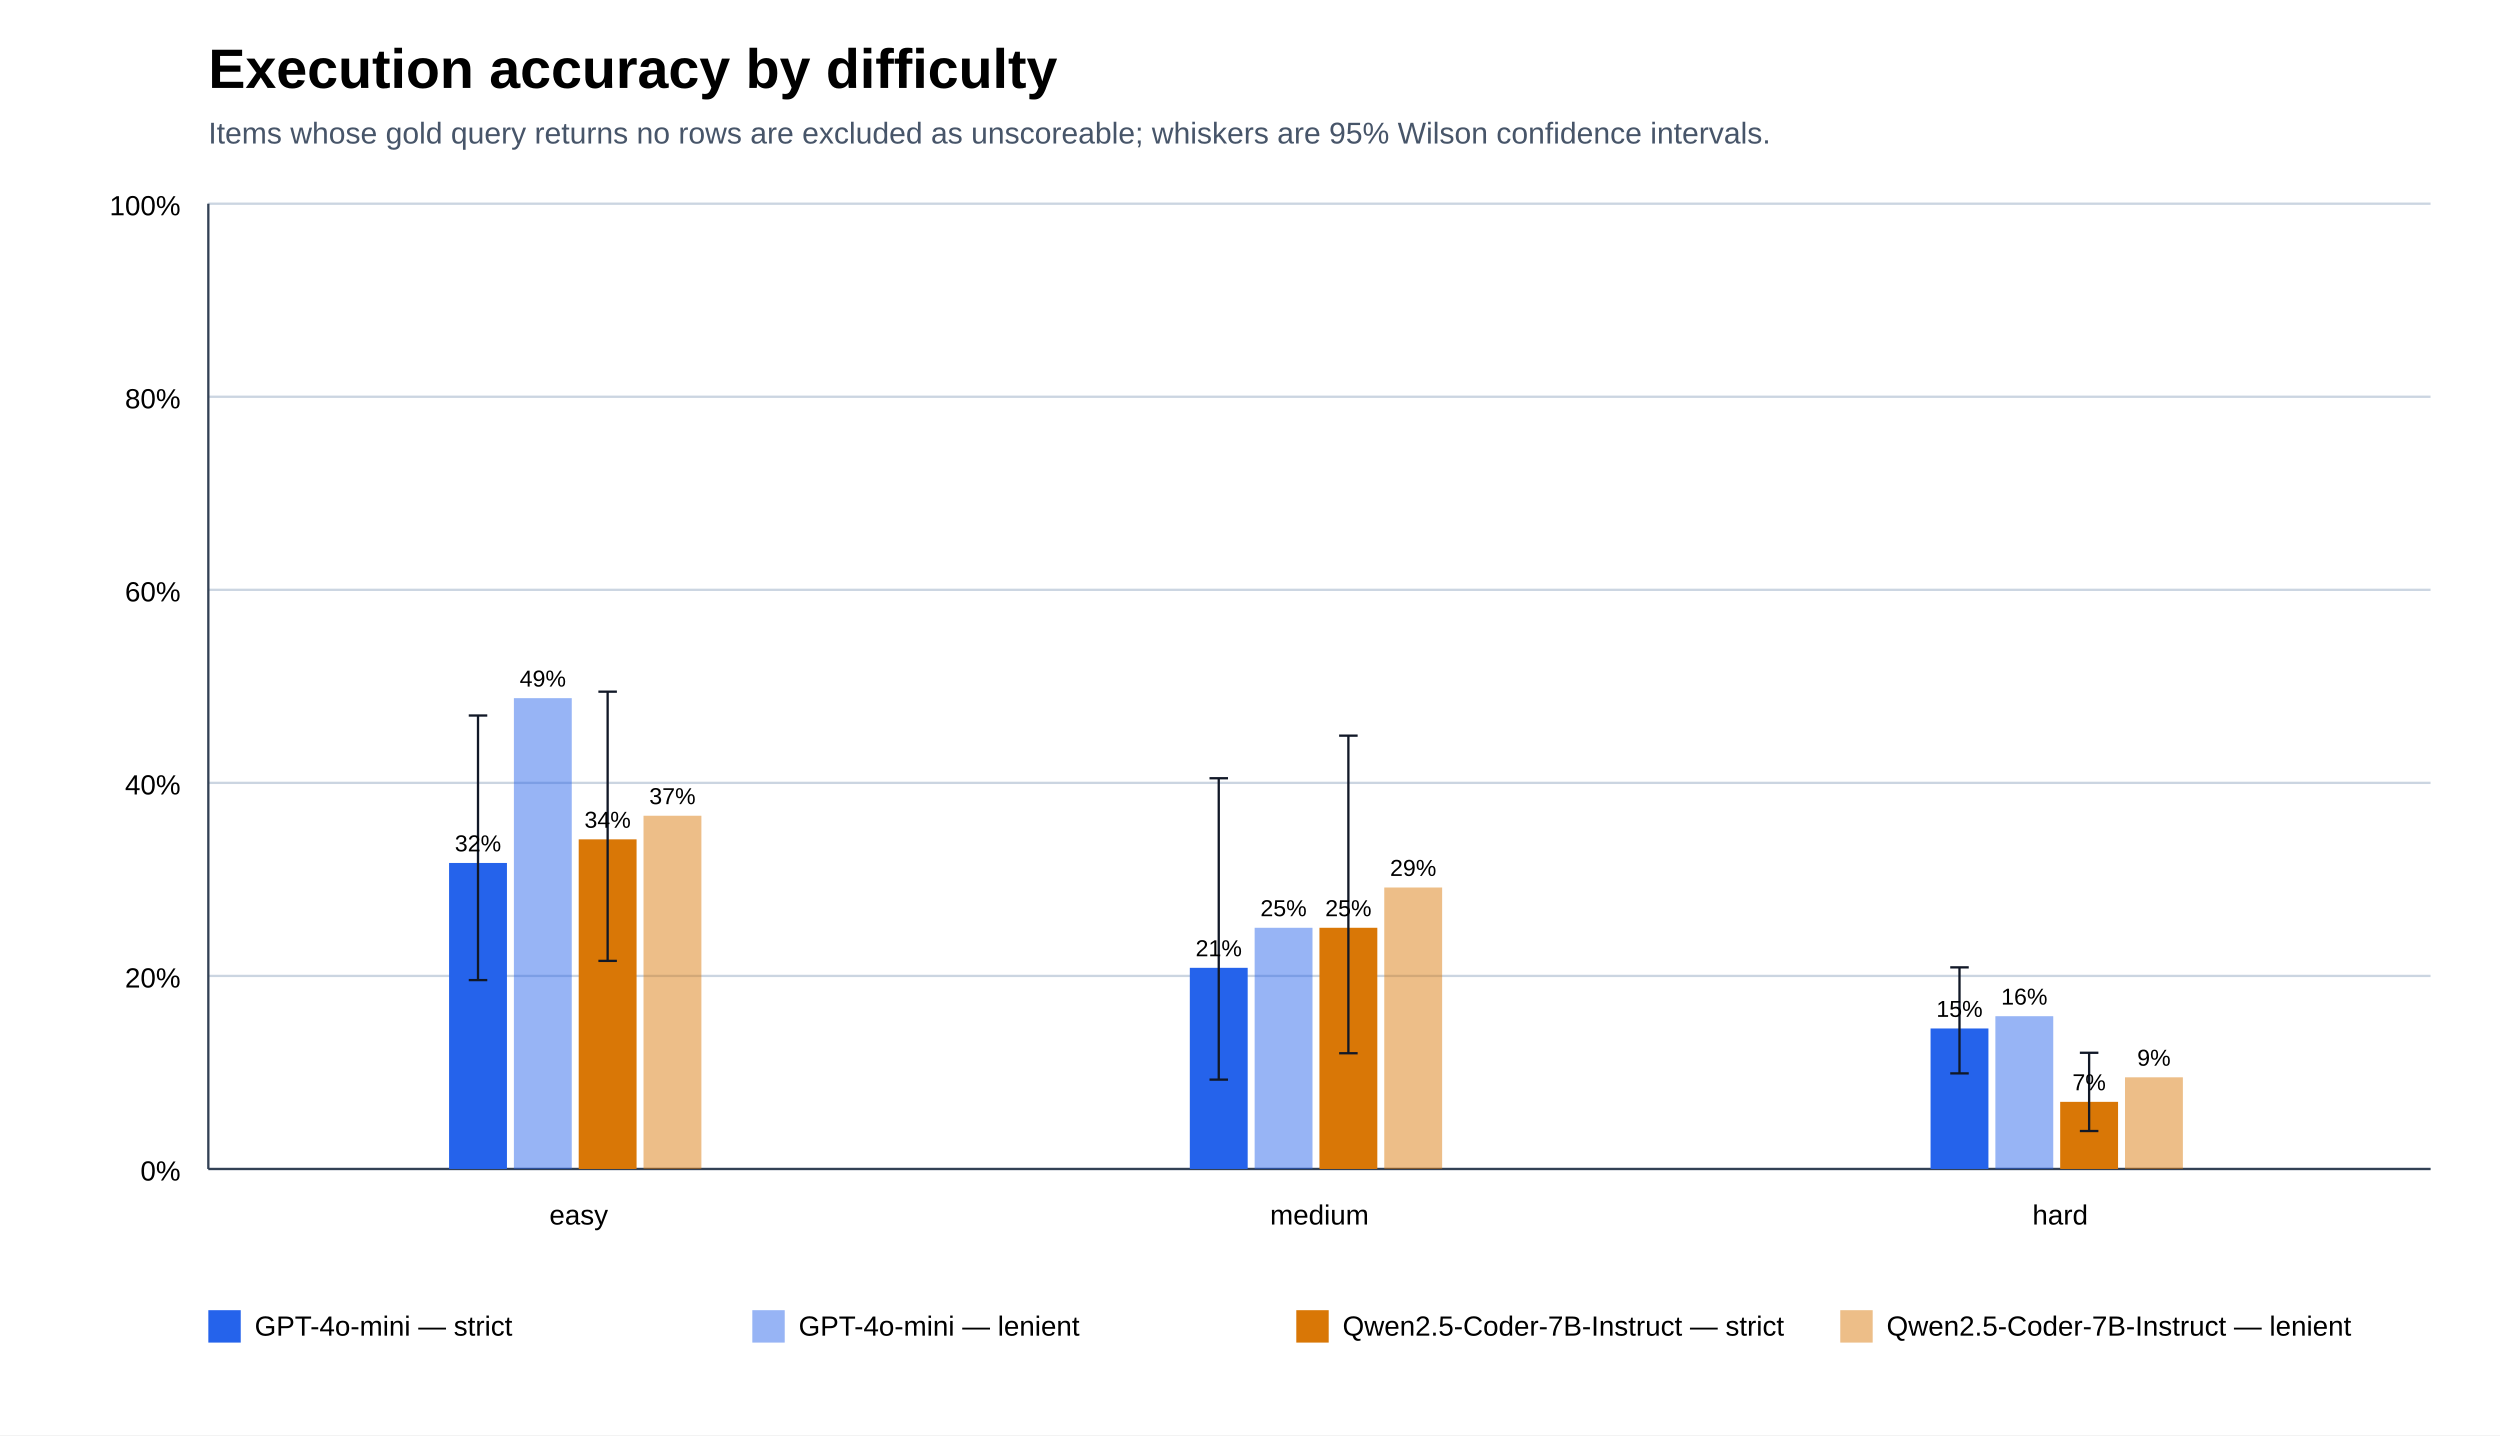
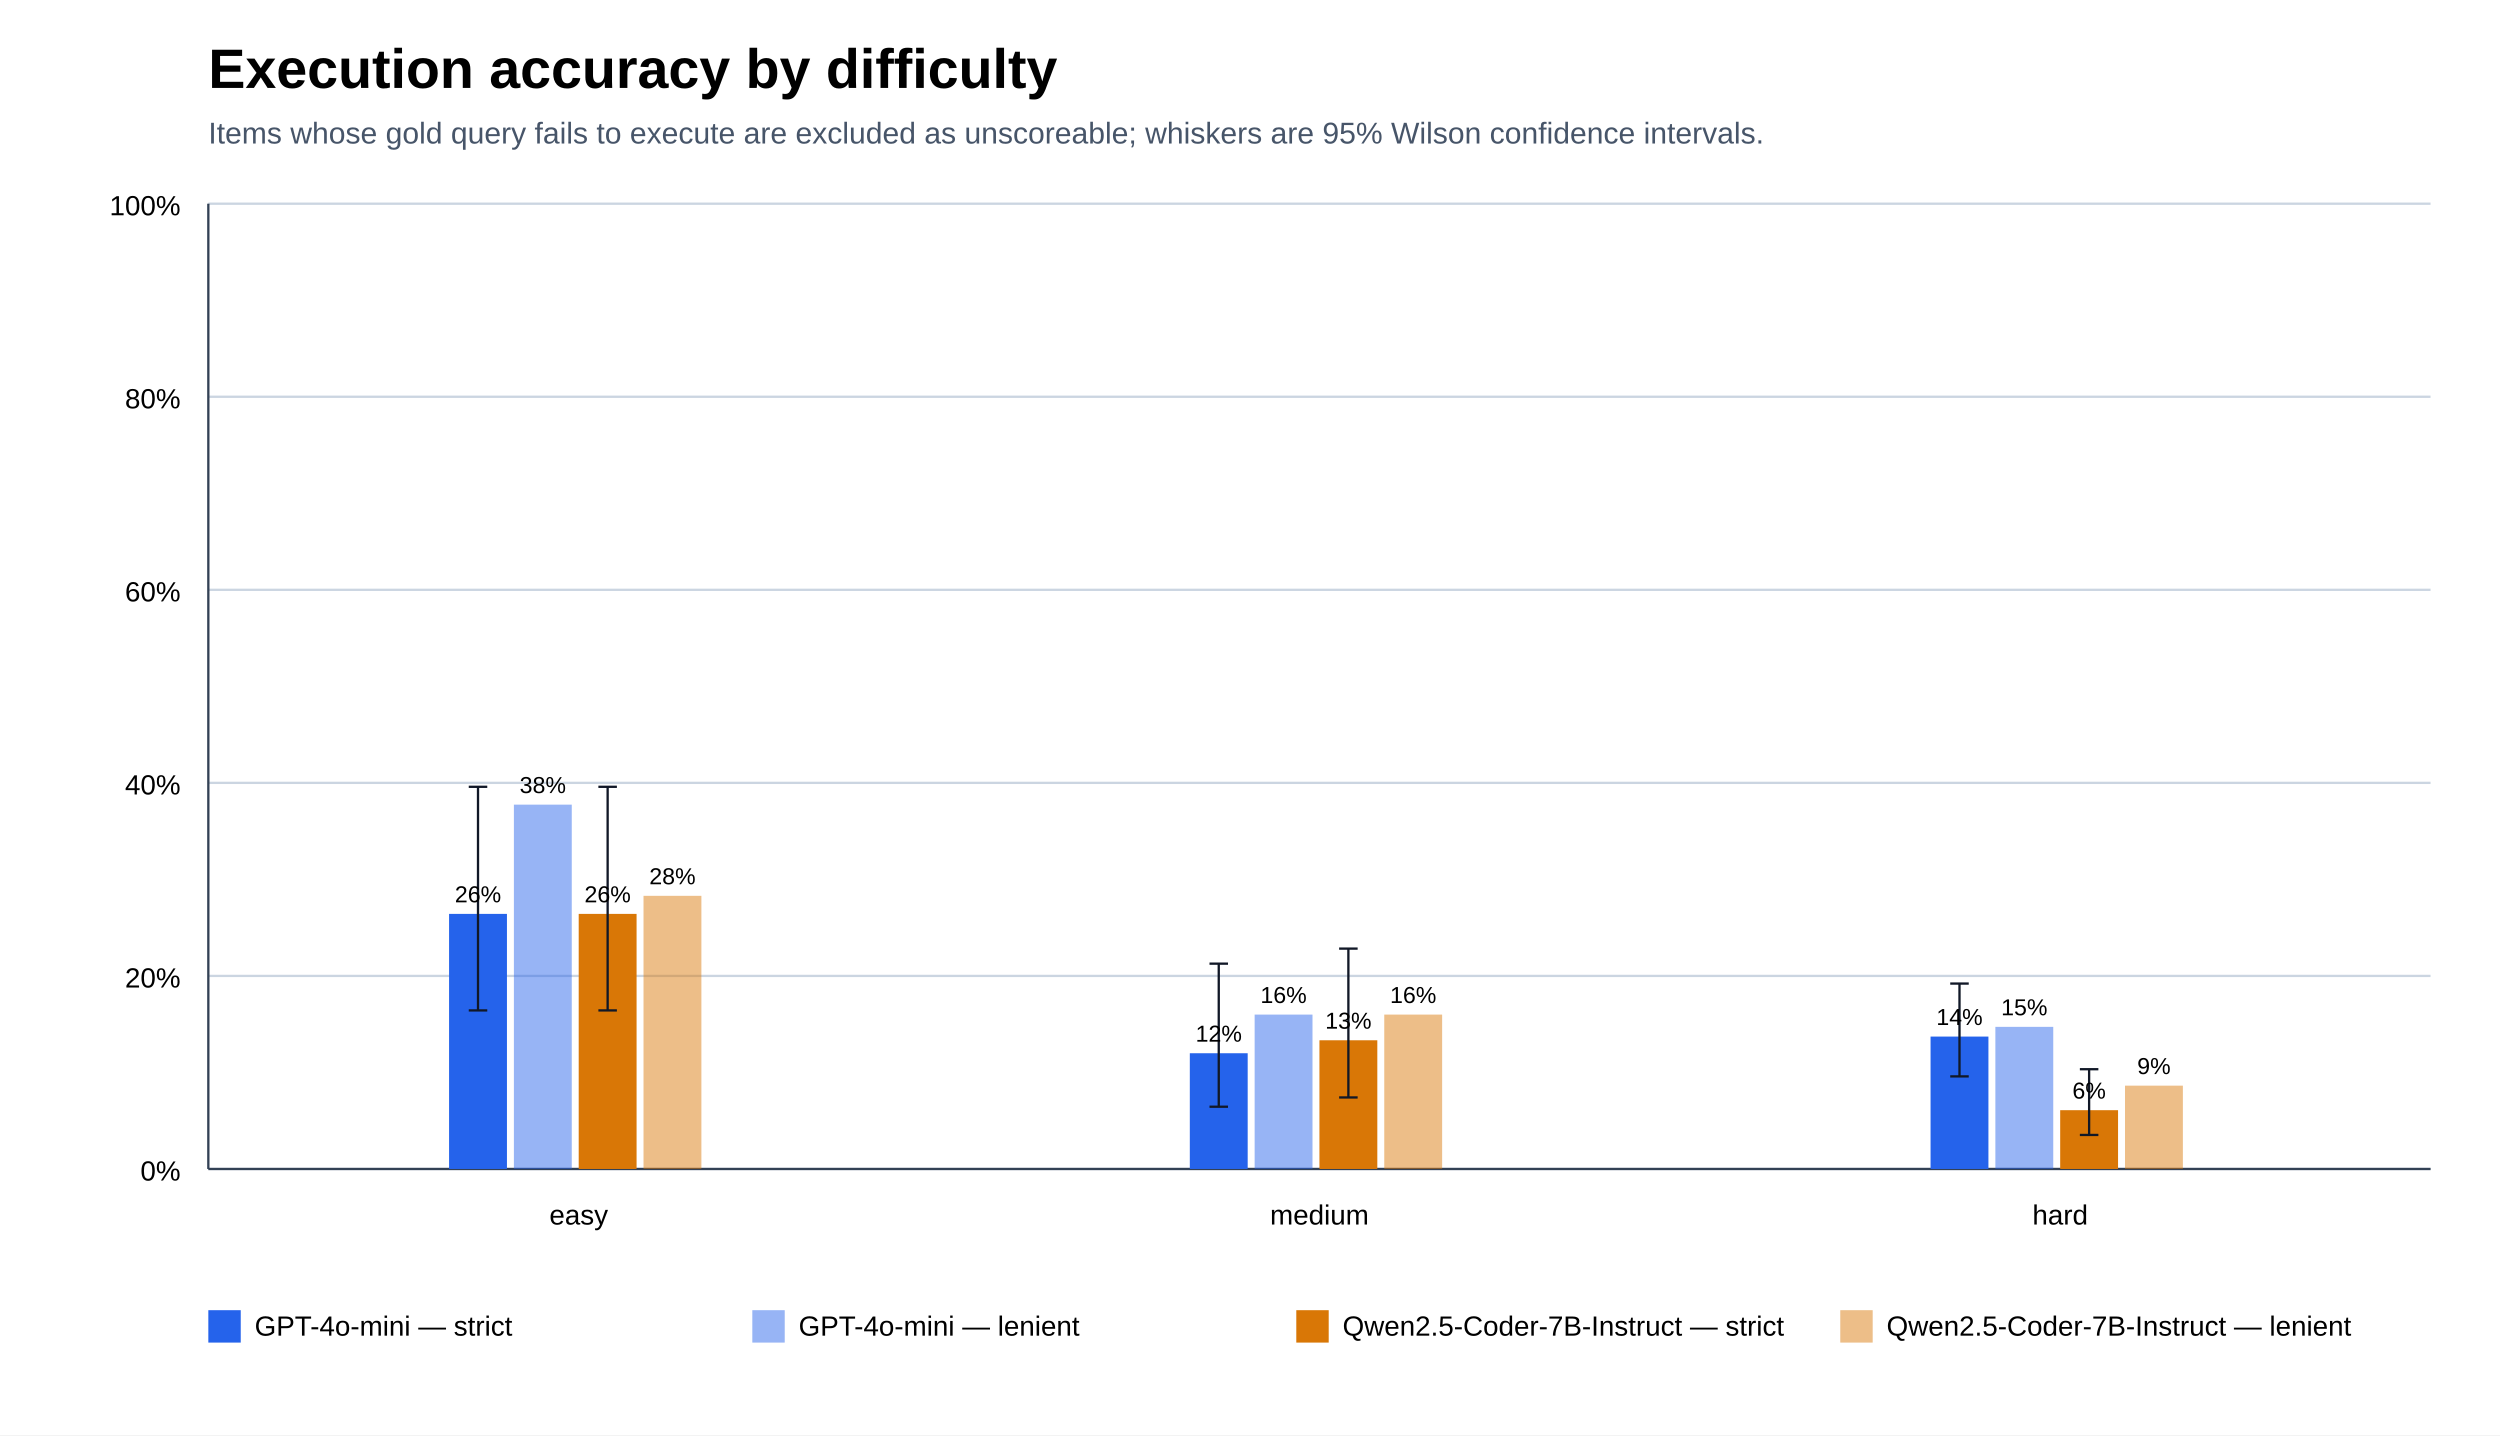
<svg xmlns="http://www.w3.org/2000/svg" width="1080" height="620" viewBox="0 0 1080 620" role="img" aria-labelledby="title desc">
  <rect width="100%" height="100%" fill="white" />
  <text x="90" y="38" font-family="Arial, sans-serif" font-size="24" font-weight="700">Execution accuracy by difficulty</text>
-   <text x="90" y="62" font-family="Arial, sans-serif" font-size="13" fill="#475569">Items whose gold query returns no rows are excluded as unscoreable; whiskers are 95% Wilson confidence intervals.</text>
+   <text x="90" y="62" font-family="Arial, sans-serif" font-size="13" fill="#475569">Items whose gold query fails to execute are excluded as unscoreable; whiskers are 95% Wilson confidence intervals.</text>
  <line x1="90" y1="505.0" x2="1050" y2="505.0" stroke="#cbd5e1" stroke-width="1" />
  <text x="78" y="510.0" text-anchor="end" font-family="Arial, sans-serif" font-size="12">0%</text>
  <line x1="90" y1="421.6" x2="1050" y2="421.6" stroke="#cbd5e1" stroke-width="1" />
  <text x="78" y="426.6" text-anchor="end" font-family="Arial, sans-serif" font-size="12">20%</text>
  <line x1="90" y1="338.2" x2="1050" y2="338.2" stroke="#cbd5e1" stroke-width="1" />
  <text x="78" y="343.2" text-anchor="end" font-family="Arial, sans-serif" font-size="12">40%</text>
  <line x1="90" y1="254.8" x2="1050" y2="254.8" stroke="#cbd5e1" stroke-width="1" />
  <text x="78" y="259.8" text-anchor="end" font-family="Arial, sans-serif" font-size="12">60%</text>
  <line x1="90" y1="171.4" x2="1050" y2="171.4" stroke="#cbd5e1" stroke-width="1" />
  <text x="78" y="176.4" text-anchor="end" font-family="Arial, sans-serif" font-size="12">80%</text>
  <line x1="90" y1="88.0" x2="1050" y2="88.0" stroke="#cbd5e1" stroke-width="1" />
  <text x="78" y="93.0" text-anchor="end" font-family="Arial, sans-serif" font-size="12">100%</text>
  <line x1="90" y1="88" x2="90" y2="505" stroke="#334155" />
  <line x1="90" y1="505" x2="1050" y2="505" stroke="#334155" />
-   <rect x="194.0" y="372.8" width="25.0" height="132.2" fill="#2563eb" opacity="1" />
-   <line x1="206.5" y1="423.4" x2="206.5" y2="309.1" stroke="#111827" />
-   <line x1="202.5" y1="423.4" x2="210.5" y2="423.4" stroke="#111827" />
-   <line x1="202.5" y1="309.1" x2="210.5" y2="309.1" stroke="#111827" />
-   <text x="206.5" y="367.8" text-anchor="middle" font-family="Arial, sans-serif" font-size="10">32%</text>
-   <rect x="222.0" y="301.6" width="25.0" height="203.4" fill="#2563eb" opacity="0.48" />
-   <text x="234.5" y="296.6" text-anchor="middle" font-family="Arial, sans-serif" font-size="10">49%</text>
-   <rect x="250.0" y="362.6" width="25.0" height="142.4" fill="#d97706" opacity="1" />
-   <line x1="262.5" y1="415.1" x2="262.5" y2="298.8" stroke="#111827" />
-   <line x1="258.5" y1="415.1" x2="266.5" y2="415.1" stroke="#111827" />
-   <line x1="258.5" y1="298.8" x2="266.5" y2="298.8" stroke="#111827" />
-   <text x="262.5" y="357.6" text-anchor="middle" font-family="Arial, sans-serif" font-size="10">34%</text>
-   <rect x="278.0" y="352.4" width="25.0" height="152.6" fill="#d97706" opacity="0.48" />
-   <text x="290.5" y="347.4" text-anchor="middle" font-family="Arial, sans-serif" font-size="10">37%</text>
+   <rect x="194.0" y="394.8" width="25.0" height="110.2" fill="#2563eb" opacity="1" />
+   <line x1="206.5" y1="436.5" x2="206.5" y2="339.9" stroke="#111827" />
+   <line x1="202.5" y1="436.5" x2="210.5" y2="436.5" stroke="#111827" />
+   <line x1="202.5" y1="339.9" x2="210.5" y2="339.9" stroke="#111827" />
+   <text x="206.5" y="389.8" text-anchor="middle" font-family="Arial, sans-serif" font-size="10">26%</text>
+   <rect x="222.0" y="347.6" width="25.0" height="157.4" fill="#2563eb" opacity="0.48" />
+   <text x="234.5" y="342.6" text-anchor="middle" font-family="Arial, sans-serif" font-size="10">38%</text>
+   <rect x="250.0" y="394.8" width="25.0" height="110.2" fill="#d97706" opacity="1" />
+   <line x1="262.5" y1="436.5" x2="262.5" y2="339.9" stroke="#111827" />
+   <line x1="258.5" y1="436.5" x2="266.5" y2="436.5" stroke="#111827" />
+   <line x1="258.5" y1="339.9" x2="266.5" y2="339.9" stroke="#111827" />
+   <text x="262.5" y="389.8" text-anchor="middle" font-family="Arial, sans-serif" font-size="10">26%</text>
+   <rect x="278.0" y="387.0" width="25.0" height="118.0" fill="#d97706" opacity="0.48" />
+   <text x="290.5" y="382.0" text-anchor="middle" font-family="Arial, sans-serif" font-size="10">28%</text>
  <text x="250.0" y="529" text-anchor="middle" font-family="Arial, sans-serif" font-size="12">easy</text>
-   <rect x="514.0" y="418.1" width="25.0" height="86.9" fill="#2563eb" opacity="1" />
-   <line x1="526.5" y1="466.4" x2="526.5" y2="336.2" stroke="#111827" />
-   <line x1="522.5" y1="466.4" x2="530.5" y2="466.4" stroke="#111827" />
-   <line x1="522.5" y1="336.2" x2="530.5" y2="336.2" stroke="#111827" />
-   <text x="526.5" y="413.1" text-anchor="middle" font-family="Arial, sans-serif" font-size="10">21%</text>
-   <rect x="542.0" y="400.8" width="25.0" height="104.2" fill="#2563eb" opacity="0.48" />
-   <text x="554.5" y="395.8" text-anchor="middle" font-family="Arial, sans-serif" font-size="10">25%</text>
-   <rect x="570.0" y="400.8" width="25.0" height="104.2" fill="#d97706" opacity="1" />
-   <line x1="582.5" y1="455.0" x2="582.5" y2="317.8" stroke="#111827" />
-   <line x1="578.5" y1="455.0" x2="586.5" y2="455.0" stroke="#111827" />
-   <line x1="578.5" y1="317.8" x2="586.5" y2="317.8" stroke="#111827" />
-   <text x="582.5" y="395.8" text-anchor="middle" font-family="Arial, sans-serif" font-size="10">25%</text>
-   <rect x="598.0" y="383.4" width="25.0" height="121.6" fill="#d97706" opacity="0.48" />
-   <text x="610.5" y="378.4" text-anchor="middle" font-family="Arial, sans-serif" font-size="10">29%</text>
+   <rect x="514.0" y="455.0" width="25.0" height="50.0" fill="#2563eb" opacity="1" />
+   <line x1="526.5" y1="478.1" x2="526.5" y2="416.3" stroke="#111827" />
+   <line x1="522.5" y1="478.1" x2="530.5" y2="478.1" stroke="#111827" />
+   <line x1="522.5" y1="416.3" x2="530.5" y2="416.3" stroke="#111827" />
+   <text x="526.5" y="450.0" text-anchor="middle" font-family="Arial, sans-serif" font-size="10">12%</text>
+   <rect x="542.0" y="438.3" width="25.0" height="66.7" fill="#2563eb" opacity="0.48" />
+   <text x="554.5" y="433.3" text-anchor="middle" font-family="Arial, sans-serif" font-size="10">16%</text>
+   <rect x="570.0" y="449.4" width="25.0" height="55.6" fill="#d97706" opacity="1" />
+   <line x1="582.5" y1="474.1" x2="582.5" y2="409.8" stroke="#111827" />
+   <line x1="578.5" y1="474.1" x2="586.5" y2="474.1" stroke="#111827" />
+   <line x1="578.5" y1="409.8" x2="586.5" y2="409.8" stroke="#111827" />
+   <text x="582.5" y="444.4" text-anchor="middle" font-family="Arial, sans-serif" font-size="10">13%</text>
+   <rect x="598.0" y="438.3" width="25.0" height="66.7" fill="#d97706" opacity="0.48" />
+   <text x="610.5" y="433.3" text-anchor="middle" font-family="Arial, sans-serif" font-size="10">16%</text>
  <text x="570.0" y="529" text-anchor="middle" font-family="Arial, sans-serif" font-size="12">medium</text>
-   <rect x="834.0" y="444.3" width="25.0" height="60.7" fill="#2563eb" opacity="1" />
-   <line x1="846.5" y1="463.7" x2="846.5" y2="417.9" stroke="#111827" />
-   <line x1="842.5" y1="463.7" x2="850.5" y2="463.7" stroke="#111827" />
-   <line x1="842.5" y1="417.9" x2="850.5" y2="417.9" stroke="#111827" />
-   <text x="846.5" y="439.3" text-anchor="middle" font-family="Arial, sans-serif" font-size="10">15%</text>
-   <rect x="862.0" y="439.0" width="25.0" height="66.0" fill="#2563eb" opacity="0.48" />
-   <text x="874.5" y="434.0" text-anchor="middle" font-family="Arial, sans-serif" font-size="10">16%</text>
-   <rect x="890.0" y="476.0" width="25.0" height="29.0" fill="#d97706" opacity="1" />
-   <line x1="902.5" y1="488.6" x2="902.5" y2="454.8" stroke="#111827" />
-   <line x1="898.5" y1="488.6" x2="906.5" y2="488.6" stroke="#111827" />
-   <line x1="898.5" y1="454.8" x2="906.5" y2="454.8" stroke="#111827" />
-   <text x="902.5" y="471.0" text-anchor="middle" font-family="Arial, sans-serif" font-size="10">7%</text>
-   <rect x="918.0" y="465.4" width="25.0" height="39.6" fill="#d97706" opacity="0.48" />
-   <text x="930.5" y="460.4" text-anchor="middle" font-family="Arial, sans-serif" font-size="10">9%</text>
+   <rect x="834.0" y="447.8" width="25.0" height="57.2" fill="#2563eb" opacity="1" />
+   <line x1="846.5" y1="465.0" x2="846.5" y2="424.9" stroke="#111827" />
+   <line x1="842.5" y1="465.0" x2="850.5" y2="465.0" stroke="#111827" />
+   <line x1="842.5" y1="424.9" x2="850.5" y2="424.9" stroke="#111827" />
+   <text x="846.5" y="442.8" text-anchor="middle" font-family="Arial, sans-serif" font-size="10">14%</text>
+   <rect x="862.0" y="443.6" width="25.0" height="61.4" fill="#2563eb" opacity="0.48" />
+   <text x="874.5" y="438.6" text-anchor="middle" font-family="Arial, sans-serif" font-size="10">15%</text>
+   <rect x="890.0" y="479.6" width="25.0" height="25.4" fill="#d97706" opacity="1" />
+   <line x1="902.5" y1="490.3" x2="902.5" y2="461.9" stroke="#111827" />
+   <line x1="898.5" y1="490.3" x2="906.5" y2="490.3" stroke="#111827" />
+   <line x1="898.5" y1="461.9" x2="906.5" y2="461.9" stroke="#111827" />
+   <text x="902.5" y="474.6" text-anchor="middle" font-family="Arial, sans-serif" font-size="10">6%</text>
+   <rect x="918.0" y="469.0" width="25.0" height="36.0" fill="#d97706" opacity="0.48" />
+   <text x="930.5" y="464.0" text-anchor="middle" font-family="Arial, sans-serif" font-size="10">9%</text>
  <text x="890.0" y="529" text-anchor="middle" font-family="Arial, sans-serif" font-size="12">hard</text>
  <rect x="90" y="566" width="14" height="14" fill="#2563eb" opacity="1" />
  <text x="110" y="577" font-family="Arial, sans-serif" font-size="12">GPT-4o-mini — strict</text>
  <rect x="325" y="566" width="14" height="14" fill="#2563eb" opacity="0.48" />
  <text x="345" y="577" font-family="Arial, sans-serif" font-size="12">GPT-4o-mini — lenient</text>
  <rect x="560" y="566" width="14" height="14" fill="#d97706" opacity="1" />
  <text x="580" y="577" font-family="Arial, sans-serif" font-size="12">Qwen2.5-Coder-7B-Instruct — strict</text>
  <rect x="795" y="566" width="14" height="14" fill="#d97706" opacity="0.48" />
  <text x="815" y="577" font-family="Arial, sans-serif" font-size="12">Qwen2.5-Coder-7B-Instruct — lenient</text>
</svg>
